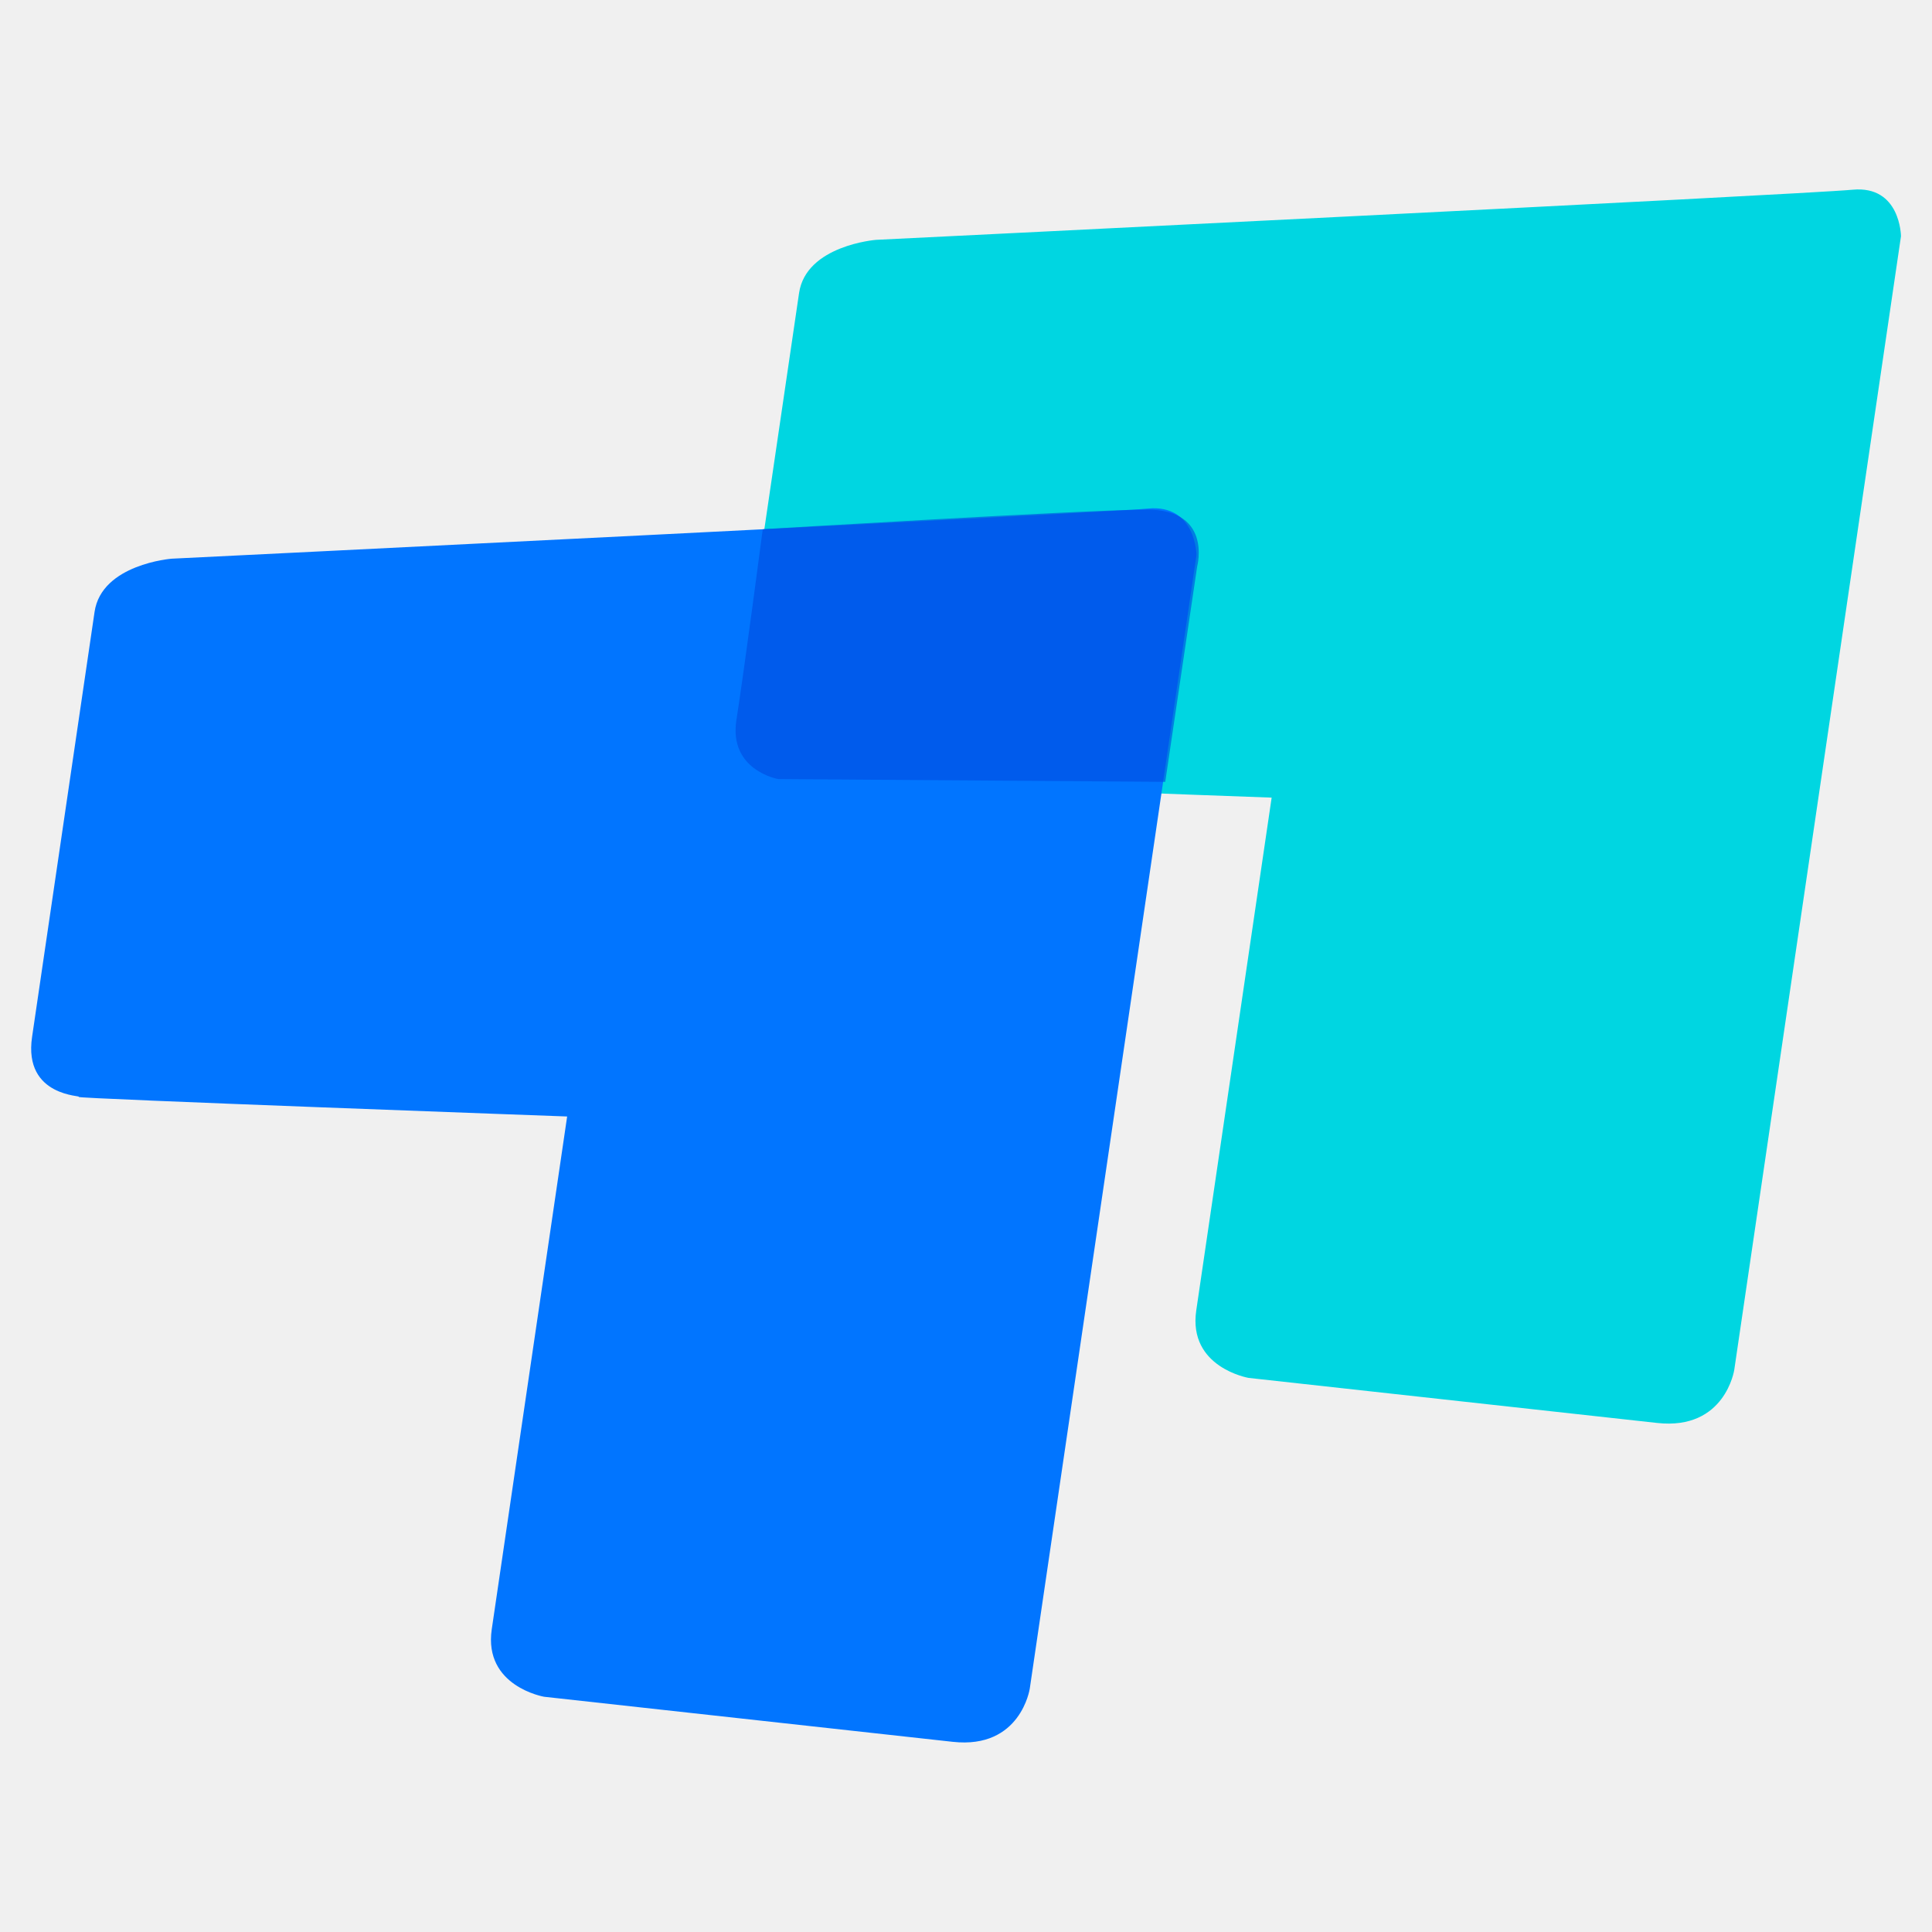
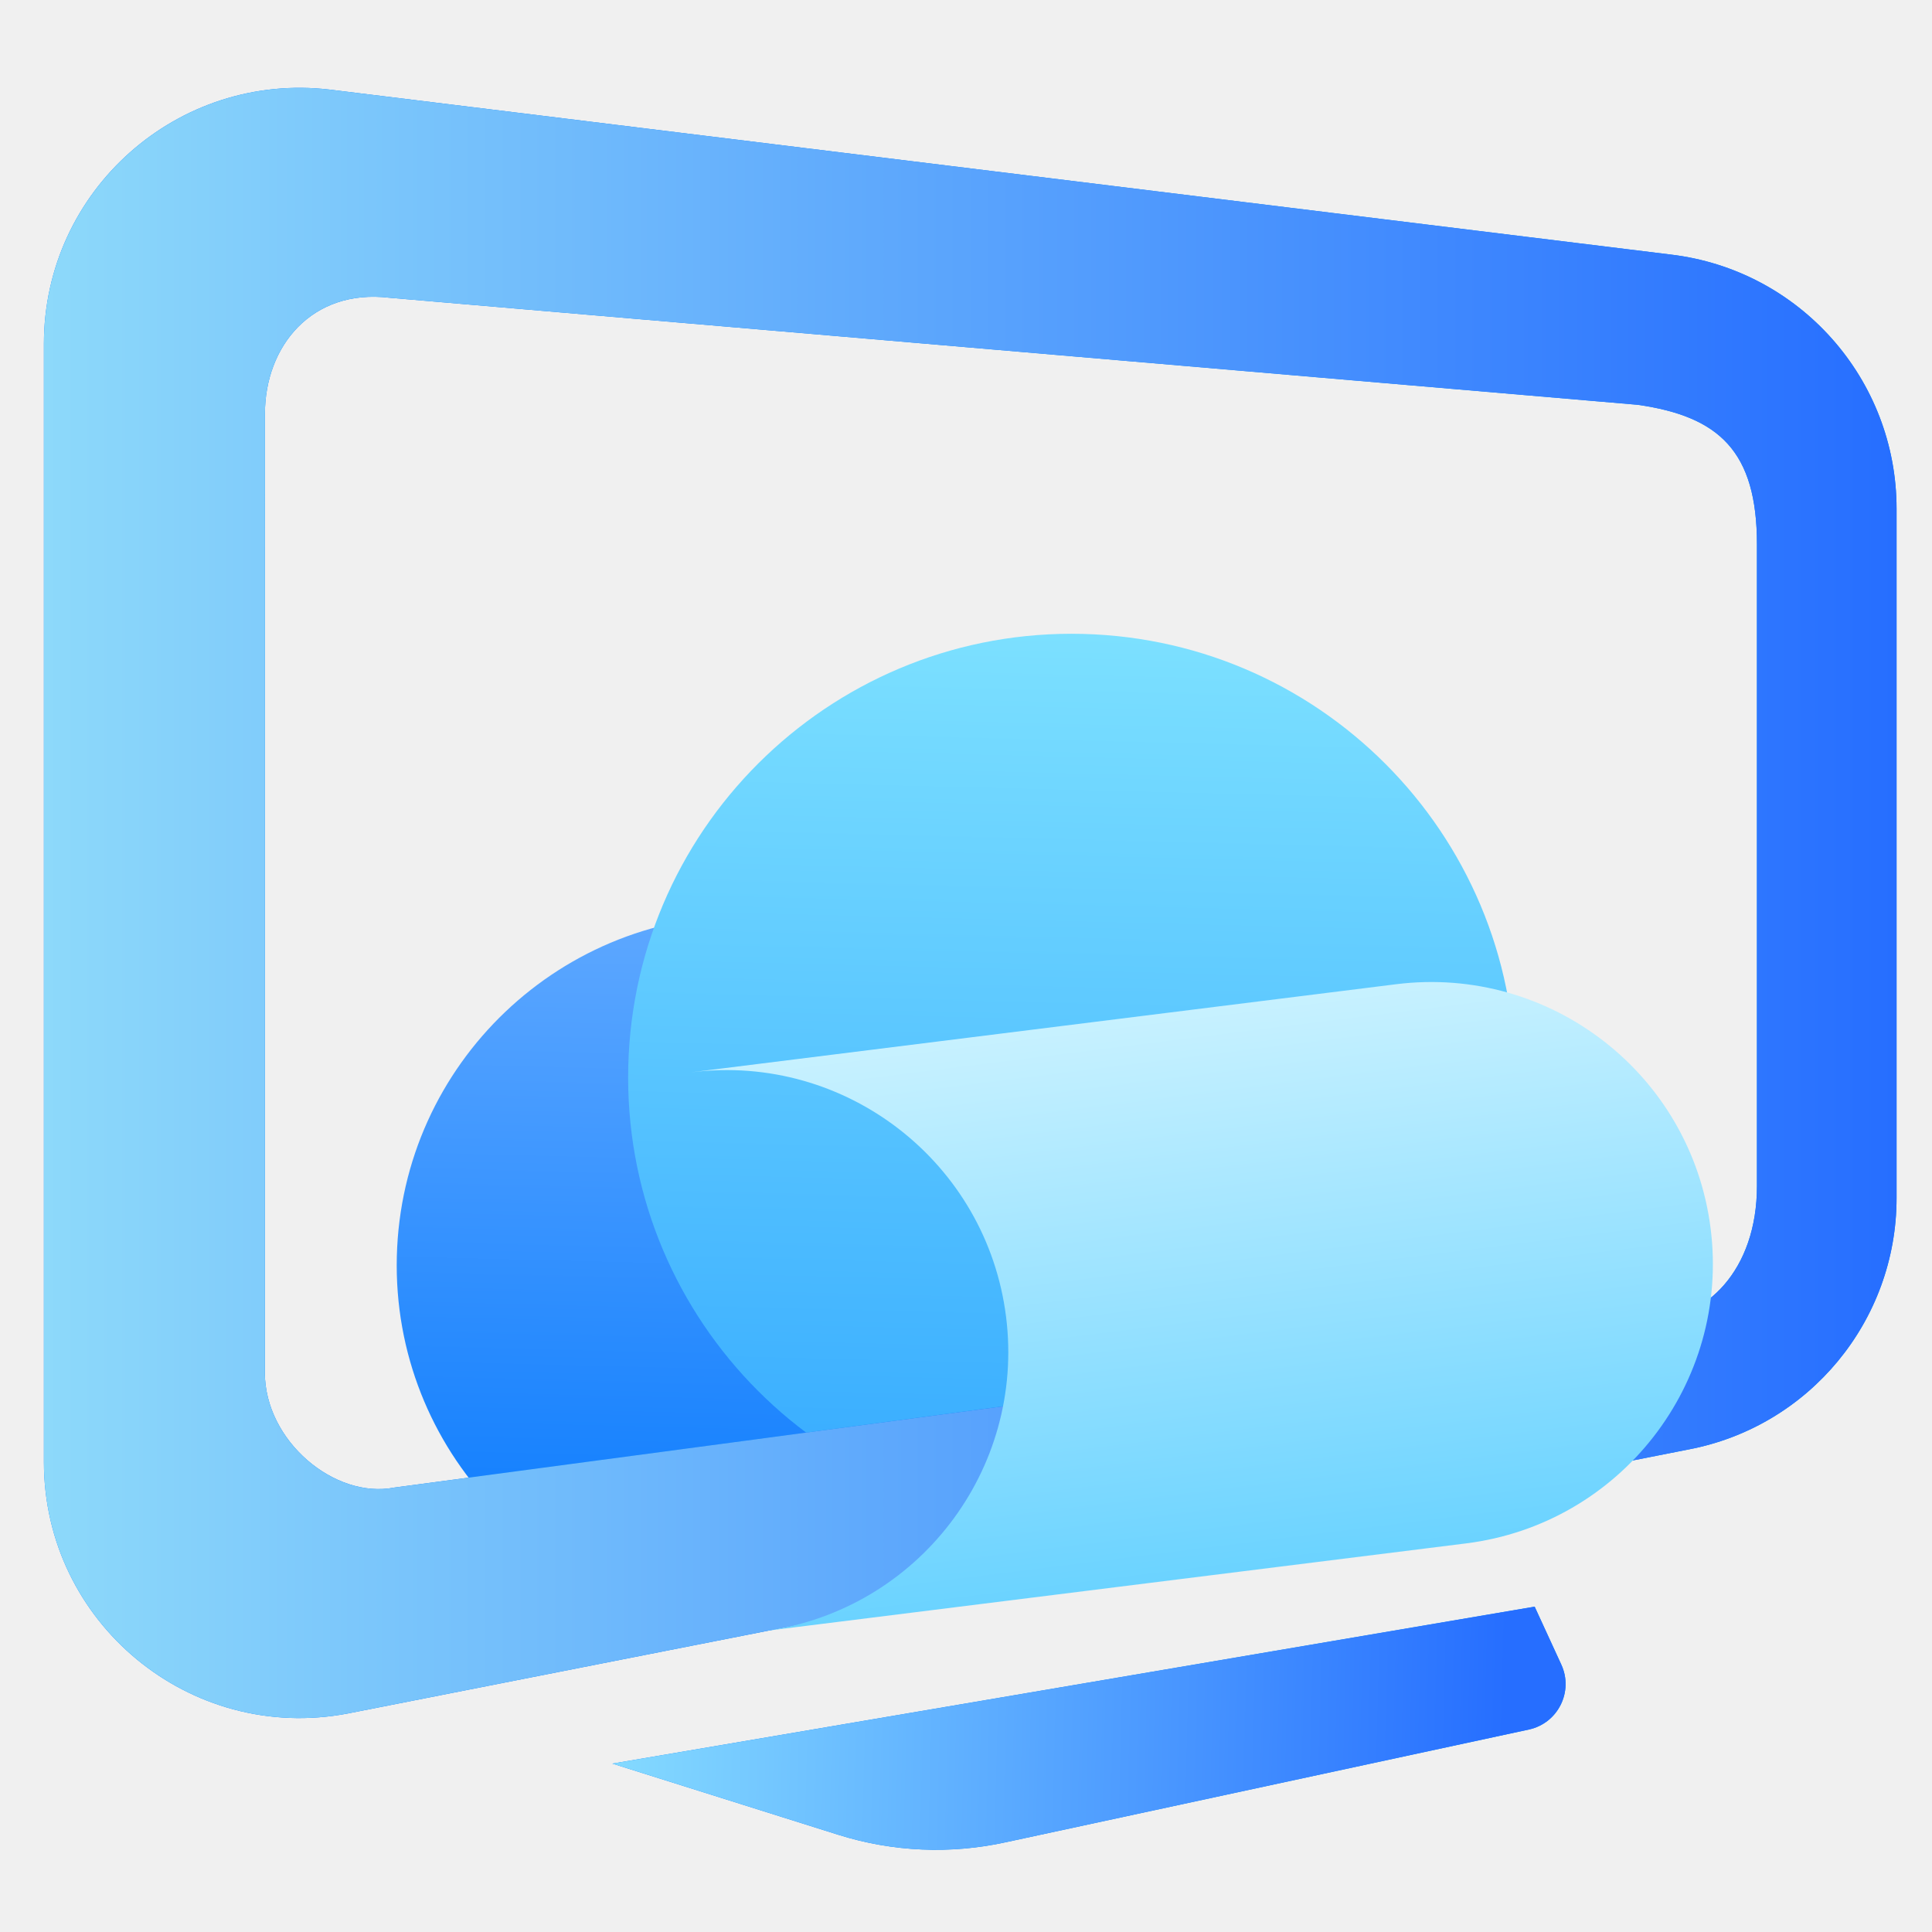
- <svg xmlns="http://www.w3.org/2000/svg" version="1.1" id="图层_1" x="0px" y="0px" viewBox="0 0 256 256" style="enable-background:new 0 0 256 256;" xml:space="preserve">
-   <style type="text/css">
- 	.st0{display:none;fill-rule:evenodd;clip-rule:evenodd;fill:#FFFFFF;}
- 	.st1{fill-rule:evenodd;clip-rule:evenodd;fill:#00D6E1;}
- 	.st2{fill-rule:evenodd;clip-rule:evenodd;fill:#0175FF;}
- 	.st3{opacity:0.63;fill-rule:evenodd;clip-rule:evenodd;fill:#004CE1;}
- </style>
-   <g>
-     <path class="st0" d="M48.75,0h158.5C234.17,0,256,21.83,256,48.75v158.5c0,26.92-21.83,48.75-48.75,48.75H48.75   C21.83,256,0,234.17,0,207.25V48.75C0,21.83,21.83,0,48.75,0z" />
-     <g>
-       <path class="st1" d="M116.09,31.78c0,0-9.28,0.72-10.21,7.05c-1.19,8.09-7.1,48.27-8.28,56.32c-1.19,8.06,6.89,7.74,6.17,7.95    c-0.72,0.21,64.73,2.59,64.73,2.59s-8.88,60.37-9.99,67.95c-1.11,7.57,6.94,8.94,6.94,8.94s45.12,4.97,54.14,5.97    c9.02,0.99,10.21-7.05,10.21-7.05l22.09-150.2c0,0-0.05-6.77-6.43-6.16C239.06,25.76,116.09,31.78,116.09,31.78z" />
-       <path class="st2" d="M22.74,74.03c0,0-9.28,0.72-10.21,7.05c-1.19,8.09-7.1,48.27-8.28,56.32c-1.19,8.06,6.89,7.74,6.17,7.95    c-0.72,0.21,64.73,2.59,64.73,2.59s-8.88,60.37-9.99,67.95c-1.11,7.57,6.94,8.94,6.94,8.94s45.12,4.97,54.14,5.97    c9.02,1,10.21-7.05,10.21-7.05l22.09-150.2c0,0-0.05-6.77-6.43-6.16C145.71,68.01,22.74,74.03,22.74,74.03z" />
-       <path class="st3" d="M101.07,70.12c0,0-2.44,18.59-3.49,25.27s5.52,7.84,5.52,7.84l51.3,0.37l4.23-28.54c0,0,2.19-8.05-7.55-7.51    C144.1,67.55,101.07,70.12,101.07,70.12z" />
-     </g>
-   </g>
+ <svg xmlns="http://www.w3.org/2000/svg" width="88" height="88" viewBox="0 0 88 88" fill="none">
+   <path d="M69.901 73.181L27.891 80.33L38.177 83.57C40.653 84.35 43.29 84.467 45.825 83.909L69.646 78.776C70.966 78.485 71.681 77.048 71.115 75.82L69.901 73.181Z" fill="#0081F9" />
+   <path d="M69.901 73.181L27.891 80.33L38.177 83.57C40.653 84.35 43.29 84.467 45.825 83.909L69.646 78.776C70.966 78.485 71.681 77.048 71.115 75.82L69.901 73.181Z" fill="url(#paint0_linear_561_116)" />
+   <path d="M18.075 57.23C17.855 66.027 24.808 73.336 33.605 73.556C42.402 73.775 49.711 66.822 49.931 58.025C50.15 49.229 43.197 41.919 34.4 41.7C25.603 41.48 18.294 48.434 18.075 57.23Z" fill="url(#paint1_linear_561_116)" />
+   <path d="M69.007 49.573C68.728 60.727 59.461 69.542 48.308 69.264C37.154 68.986 28.339 59.718 28.617 48.565C28.895 37.412 38.163 28.596 49.316 28.874C60.469 29.153 69.285 38.42 69.007 49.573Z" fill="url(#paint2_linear_561_116)" />
+   <path fill-rule="evenodd" clip-rule="evenodd" d="M15.034 4.083L76.104 11.595C81.969 12.292 86.386 17.265 86.386 23.171V54.57C86.386 60.168 82.407 64.976 76.908 66.022L15.837 78.048C8.654 79.415 2 73.908 2 66.596V15.659C2 8.675 8.099 3.259 15.034 4.083ZM17.742 13.562C14.188 13.139 12.068 15.788 12.068 18.839L12.063 62.514C12.063 65.637 15.247 68.287 17.957 67.757L75.1 60.13C77.71 60.13 80.027 57.849 80.027 54.018V24.796C80.027 20.557 78.305 18.968 74.596 18.438L17.742 13.562Z" fill="#0081F9" />
+   <path fill-rule="evenodd" clip-rule="evenodd" d="M15.034 4.083L76.104 11.595C81.969 12.292 86.386 17.265 86.386 23.171V54.57C86.386 60.168 82.407 64.976 76.908 66.022L15.837 78.048C8.654 79.415 2 73.908 2 66.596V15.659C2 8.675 8.099 3.259 15.034 4.083ZM17.742 13.562C14.188 13.139 12.068 15.788 12.068 18.839L12.063 62.514C12.063 65.637 15.247 68.287 17.957 67.757L75.1 60.13C77.71 60.13 80.027 57.849 80.027 54.018V24.796C80.027 20.557 78.305 18.968 74.596 18.438L17.742 13.562Z" fill="url(#paint3_linear_561_116)" />
+   <path fill-rule="evenodd" clip-rule="evenodd" d="M63.593 44.83L31.5 48.84L31.5 48.841C38.533 47.963 44.947 52.952 45.826 59.985C46.697 66.953 41.808 73.313 34.878 74.286L66.775 70.3C73.808 69.421 78.798 63.007 77.919 55.974C77.04 48.94 70.626 43.951 63.593 44.83Z" fill="url(#paint4_linear_561_116)" />
+   <defs>
+     <linearGradient id="paint0_linear_561_116" x1="27.945" y1="78.267" x2="68.537" y2="79.321" gradientUnits="userSpaceOnUse">
+       <stop stop-color="#84DAFF" />
+       <stop offset="1" stop-color="#266EFF" />
+     </linearGradient>
+     <linearGradient id="paint1_linear_561_116" x1="34.4" y1="41.7" x2="33.605" y2="73.556" gradientUnits="userSpaceOnUse">
+       <stop stop-color="#5EA8FF" />
+       <stop offset="1" stop-color="#0779FE" />
+     </linearGradient>
+     <linearGradient id="paint2_linear_561_116" x1="49.316" y1="28.874" x2="48.308" y2="69.264" gradientUnits="userSpaceOnUse">
+       <stop stop-color="#7CE0FF" />
+       <stop offset="1" stop-color="#35AAFF" />
+     </linearGradient>
+     <linearGradient id="paint3_linear_561_116" x1="2" y1="39.823" x2="86.386" y2="39.823" gradientUnits="userSpaceOnUse">
+       <stop stop-color="#8DD9FA" />
+       <stop offset="1" stop-color="#266EFF" />
+     </linearGradient>
+     <linearGradient id="paint4_linear_561_116" x1="53.914" y1="46.039" x2="57.096" y2="71.509" gradientUnits="userSpaceOnUse">
+       <stop stop-color="#C7F1FF" />
+       <stop offset="1" stop-color="#6BD3FF" />
+     </linearGradient>
+   </defs>
</svg>
